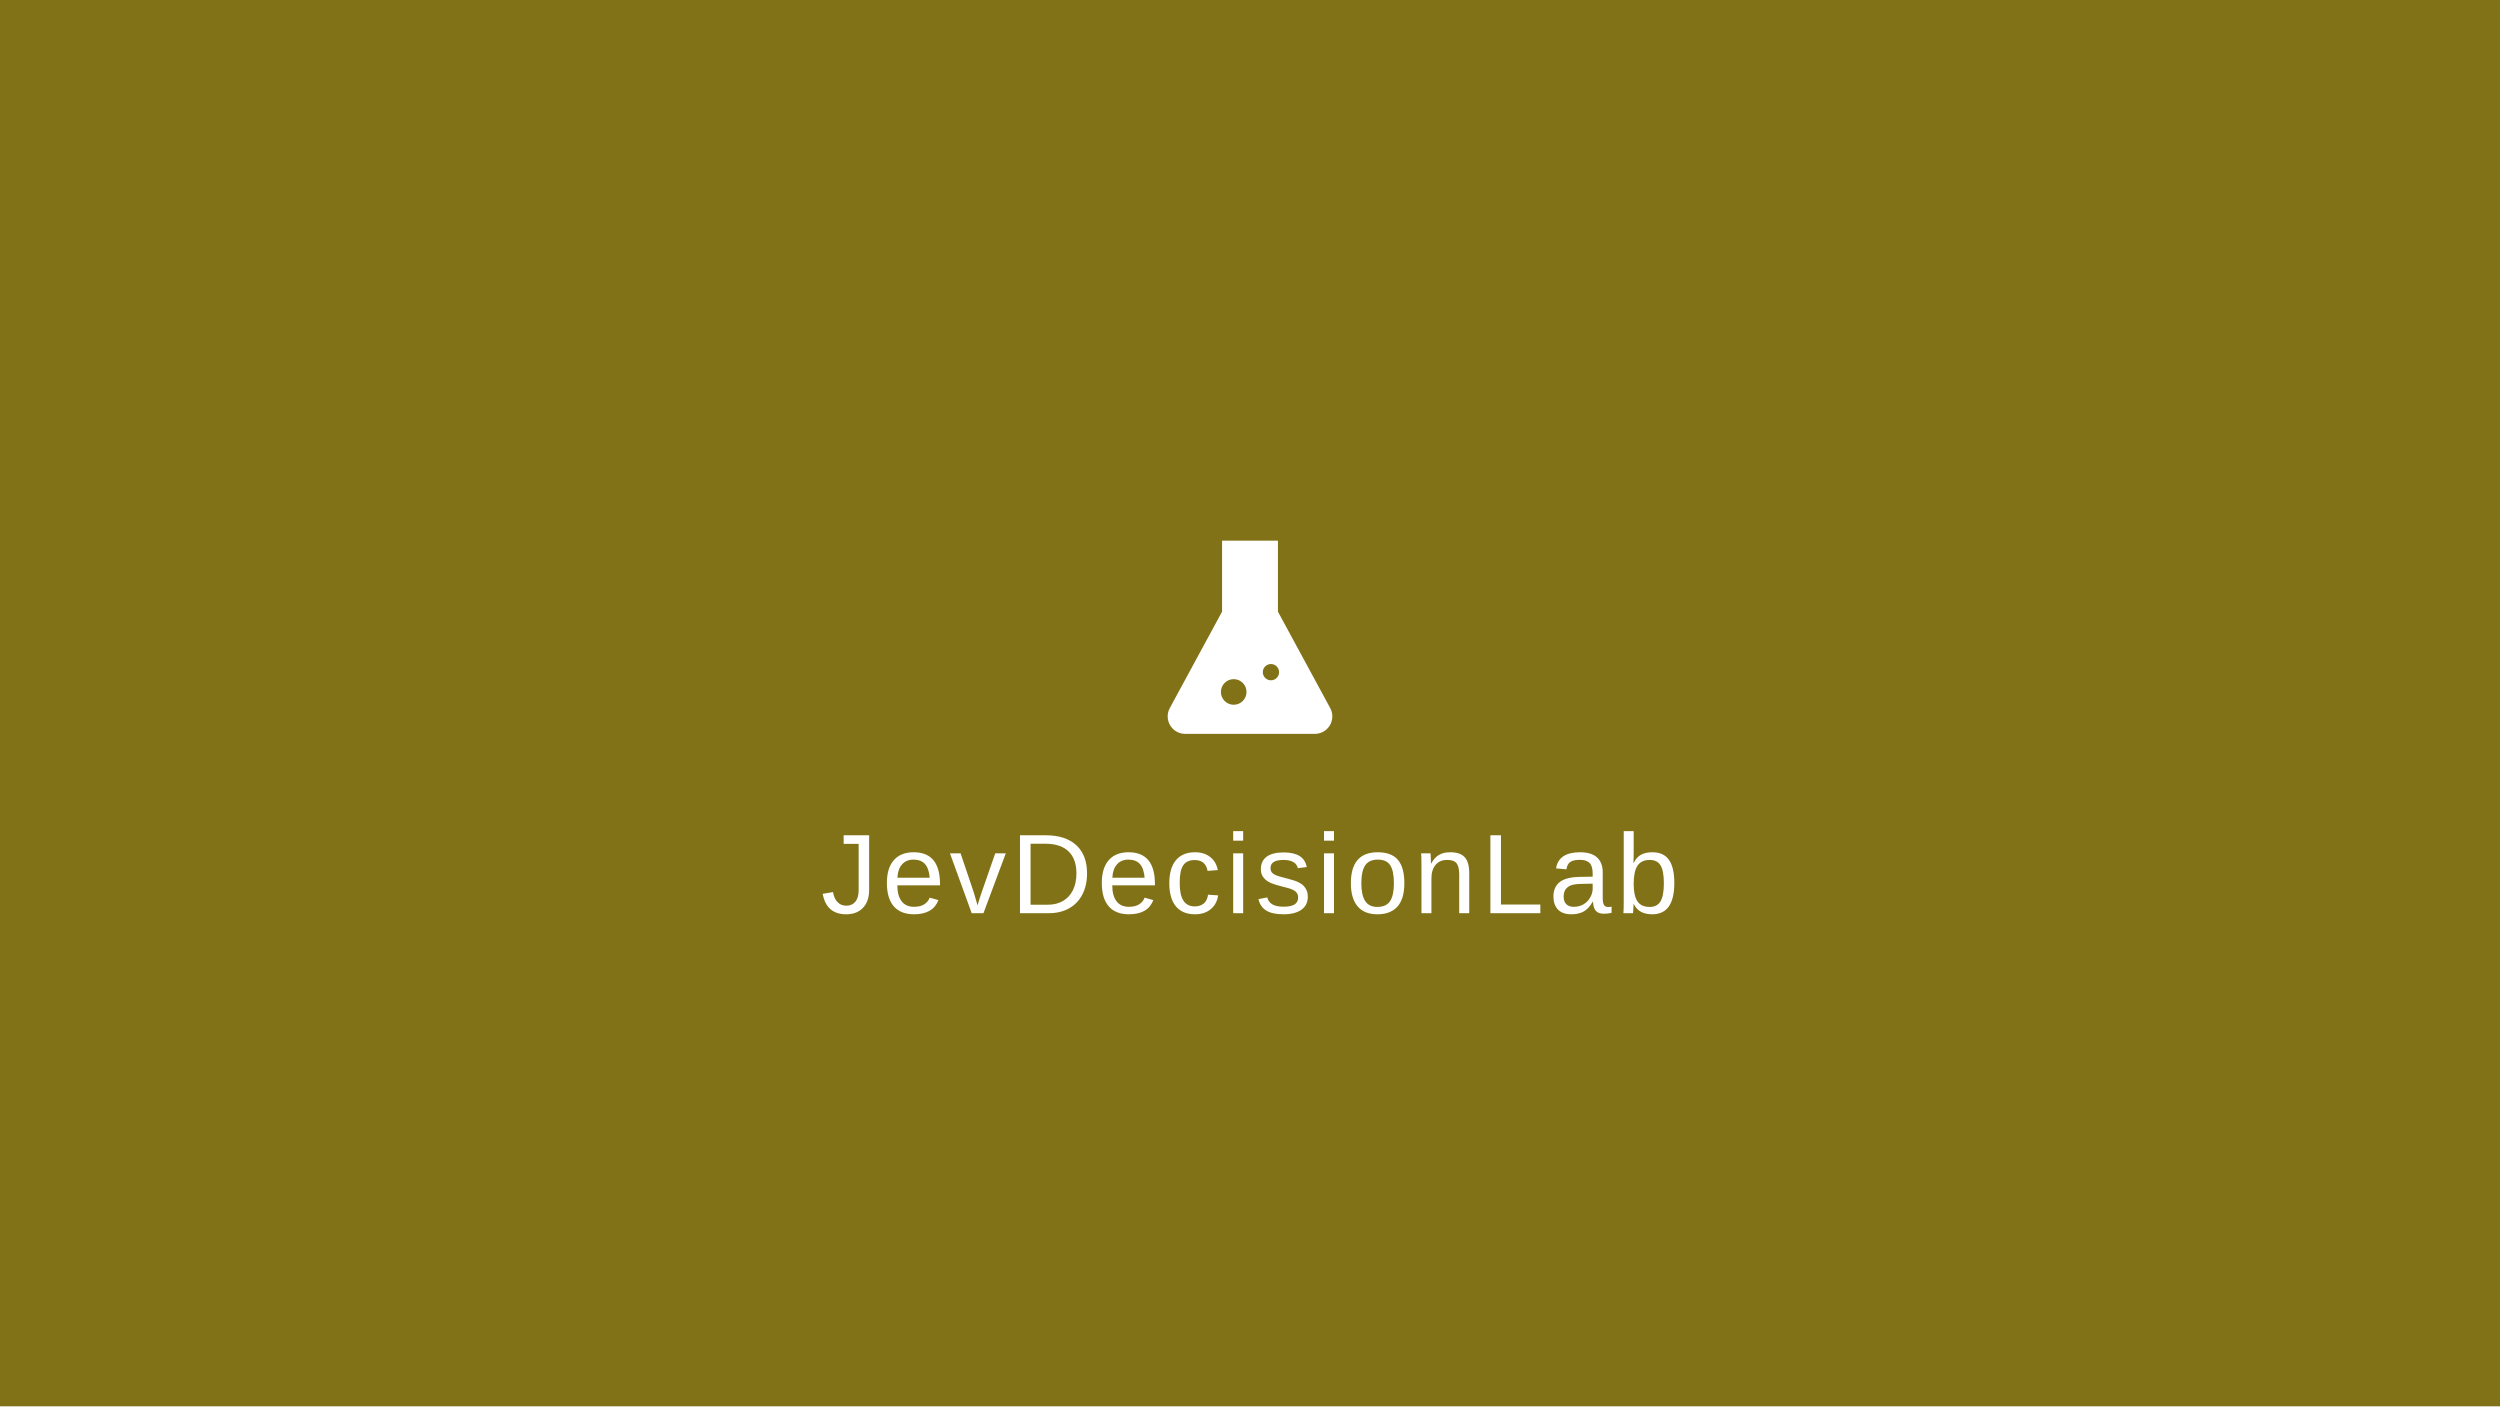
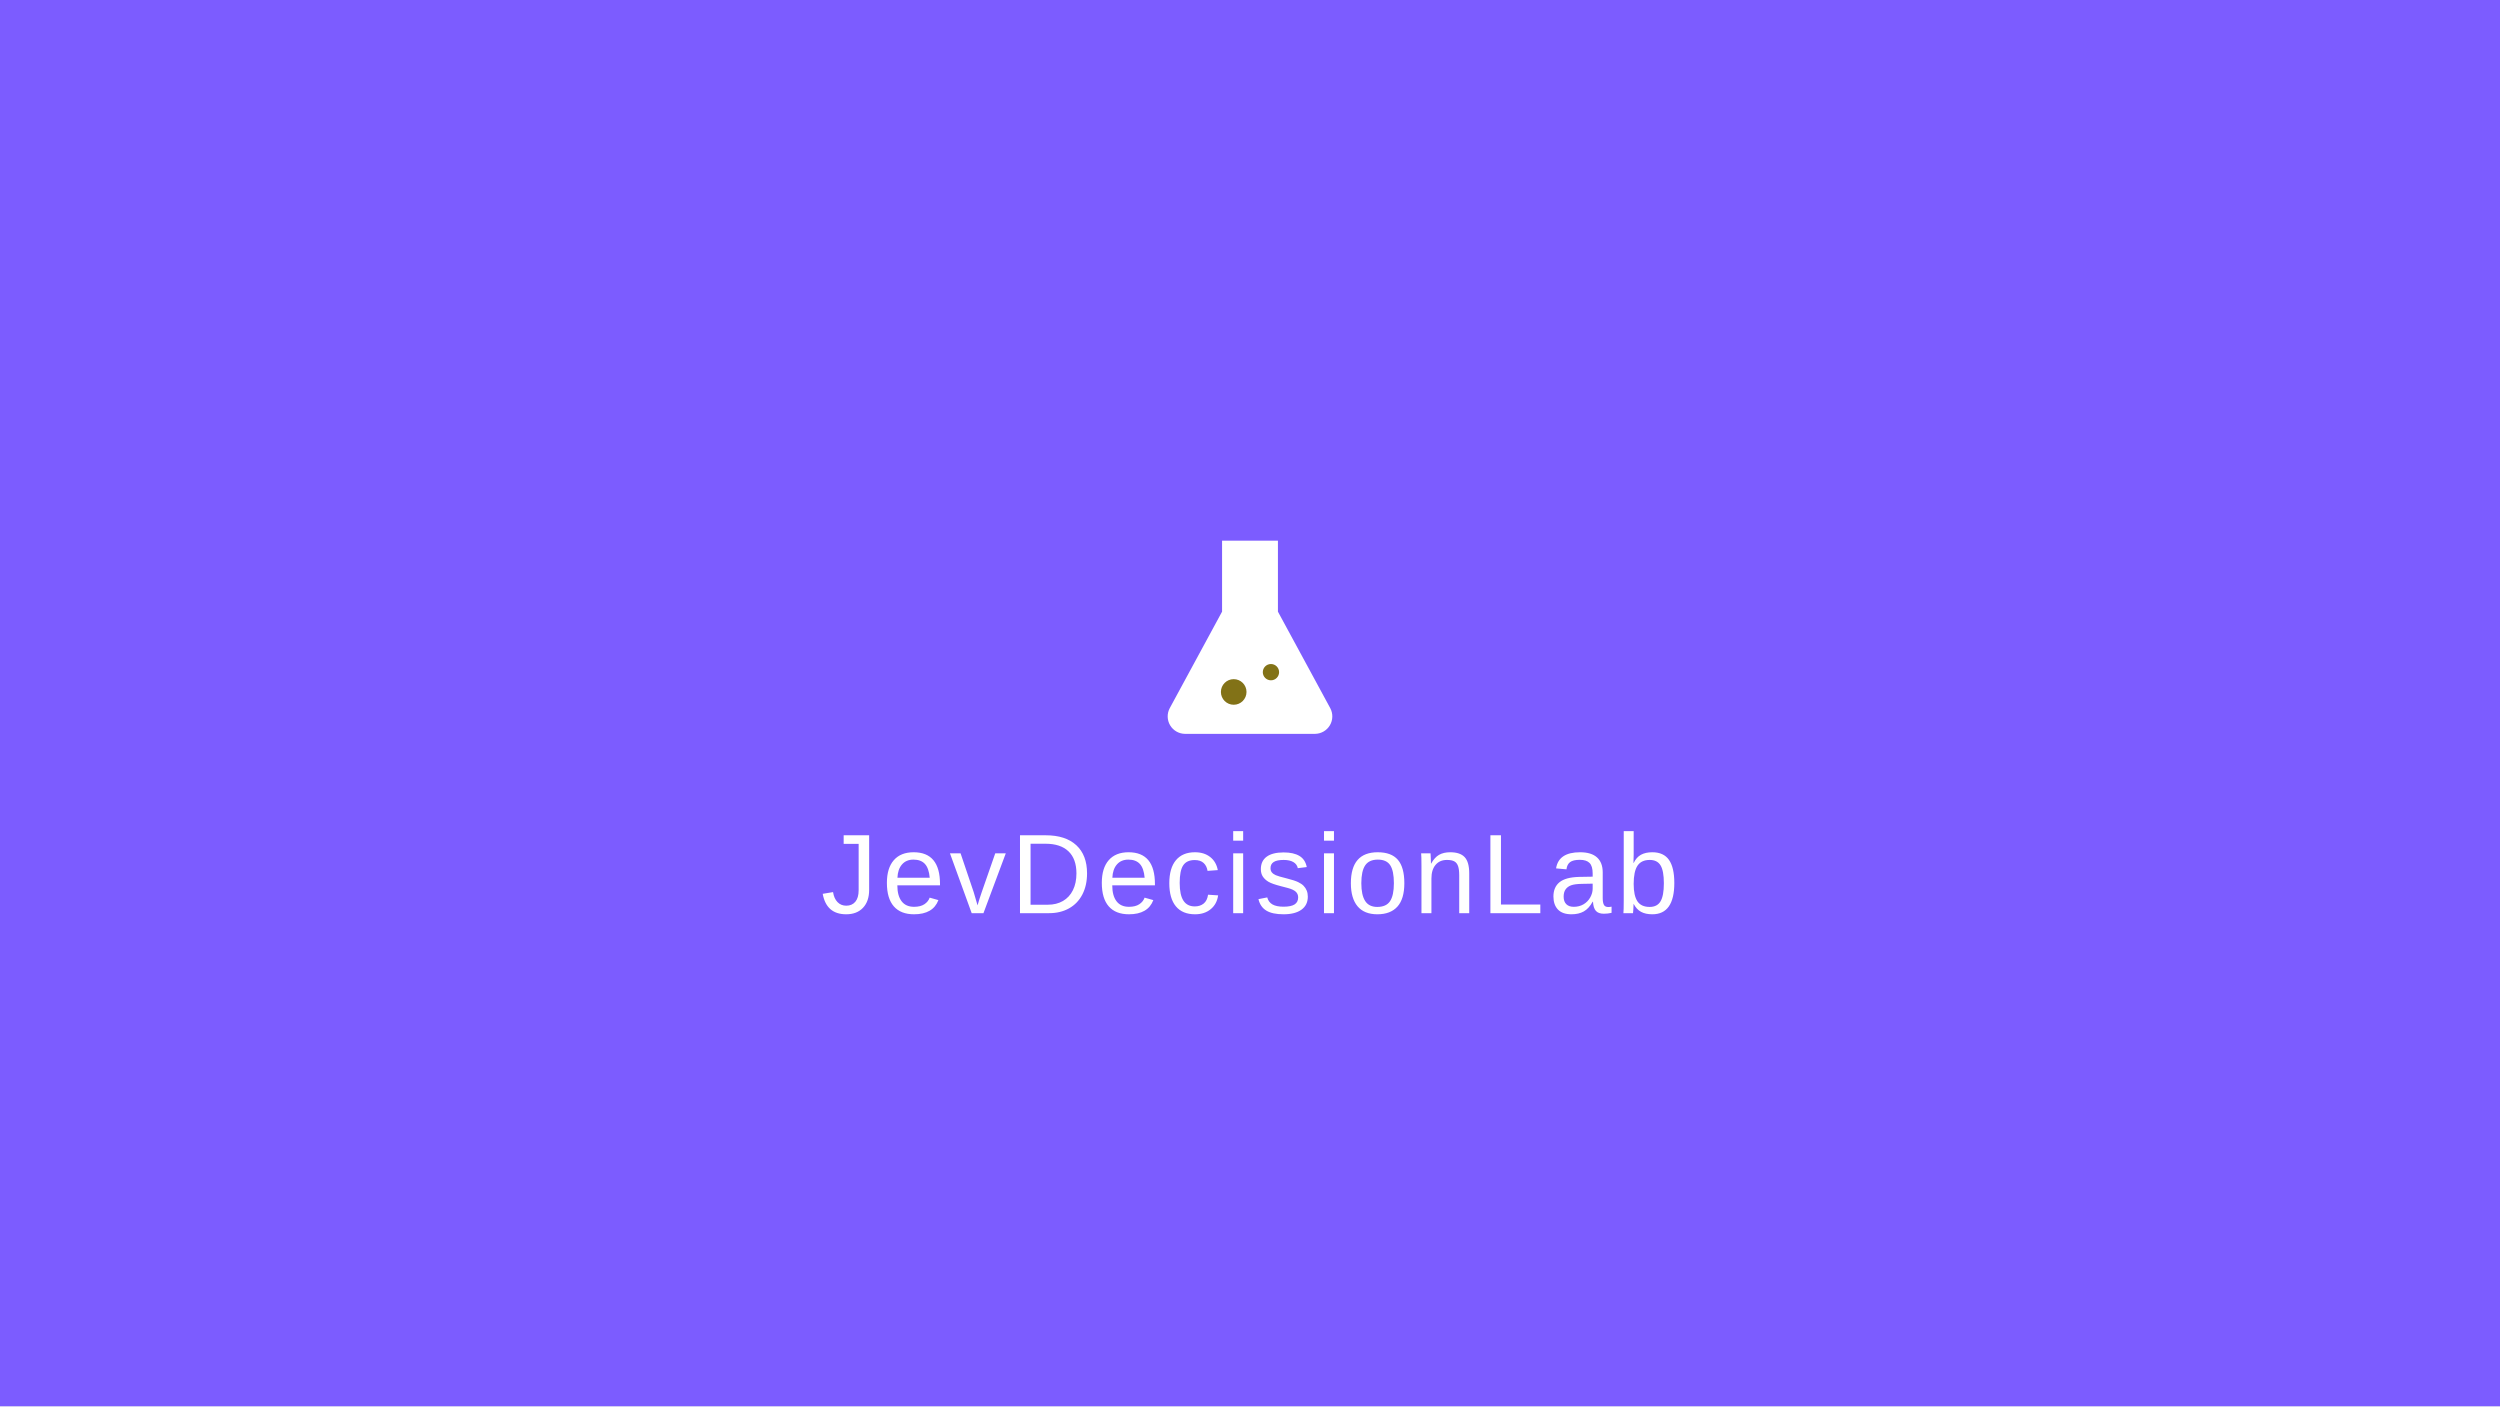
<svg xmlns="http://www.w3.org/2000/svg" viewBox="0 0 2560 1440" width="2560" height="1440">
-   <rect width="2560" height="1440" fill="#827217" />
+   <rect width="2560" height="1440" fill="#7C5CFF" />
  <svg x="830" y="483.559" width="900" height="472.881" viewBox="0 0 590 310">
    <svg x="195" y="10" width="200" height="200" viewBox="0 0 512 512">
-       <rect width="512" height="512" rx="116" fill="#827217" />
+       <rect width="512" height="512" rx="116" fill="#7C5CFF" />
      <path d="M208 92 H304 V214 L394 380 A30 30 0 0 1 368 424 H144 A30 30 0 0 1 118 380 L208 214 Z" fill="#FFFFFF" />
      <circle cx="228" cy="352" r="22" fill="#827217" />
      <circle cx="292" cy="318" r="14" fill="#827217" />
    </svg>
    <text x="295" y="296" text-anchor="middle" font-family="Segoe UI, system-ui, -apple-system, Helvetica Neue, Arial, sans-serif" font-size="76" font-weight="400" letter-spacing="3.04" fill="#FFFFFF">JevDecisionLab</text>
  </svg>
</svg>
